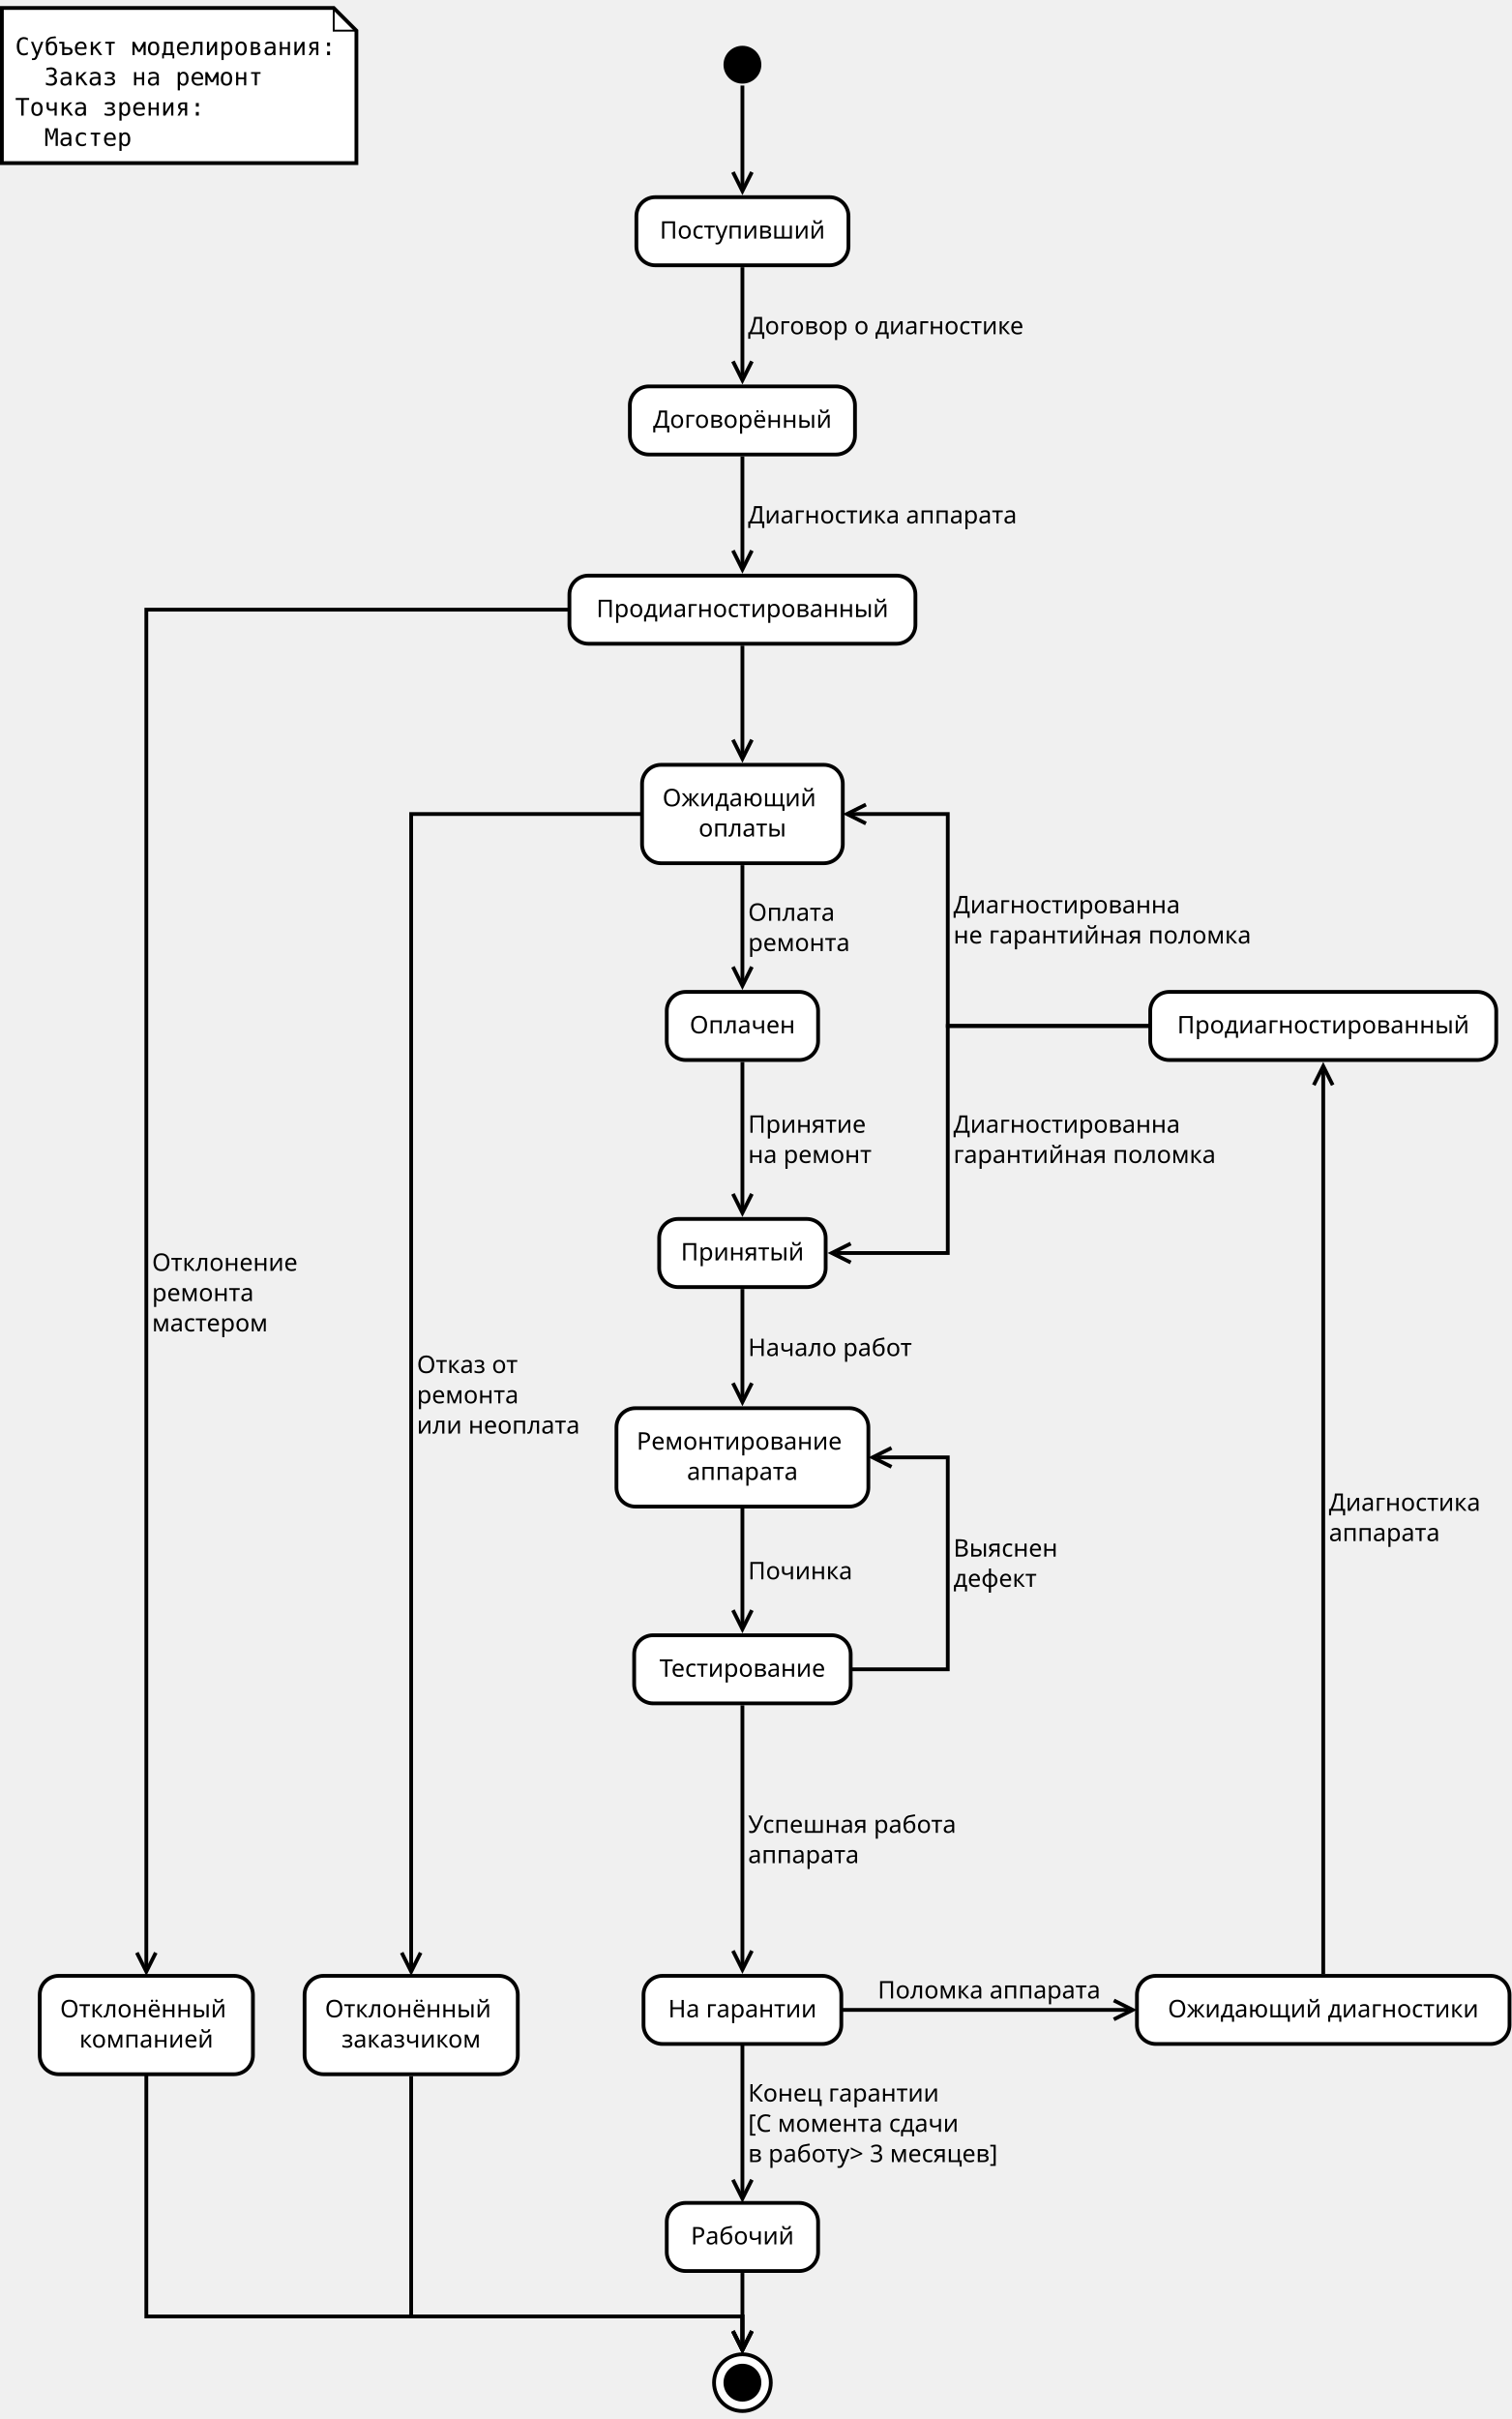
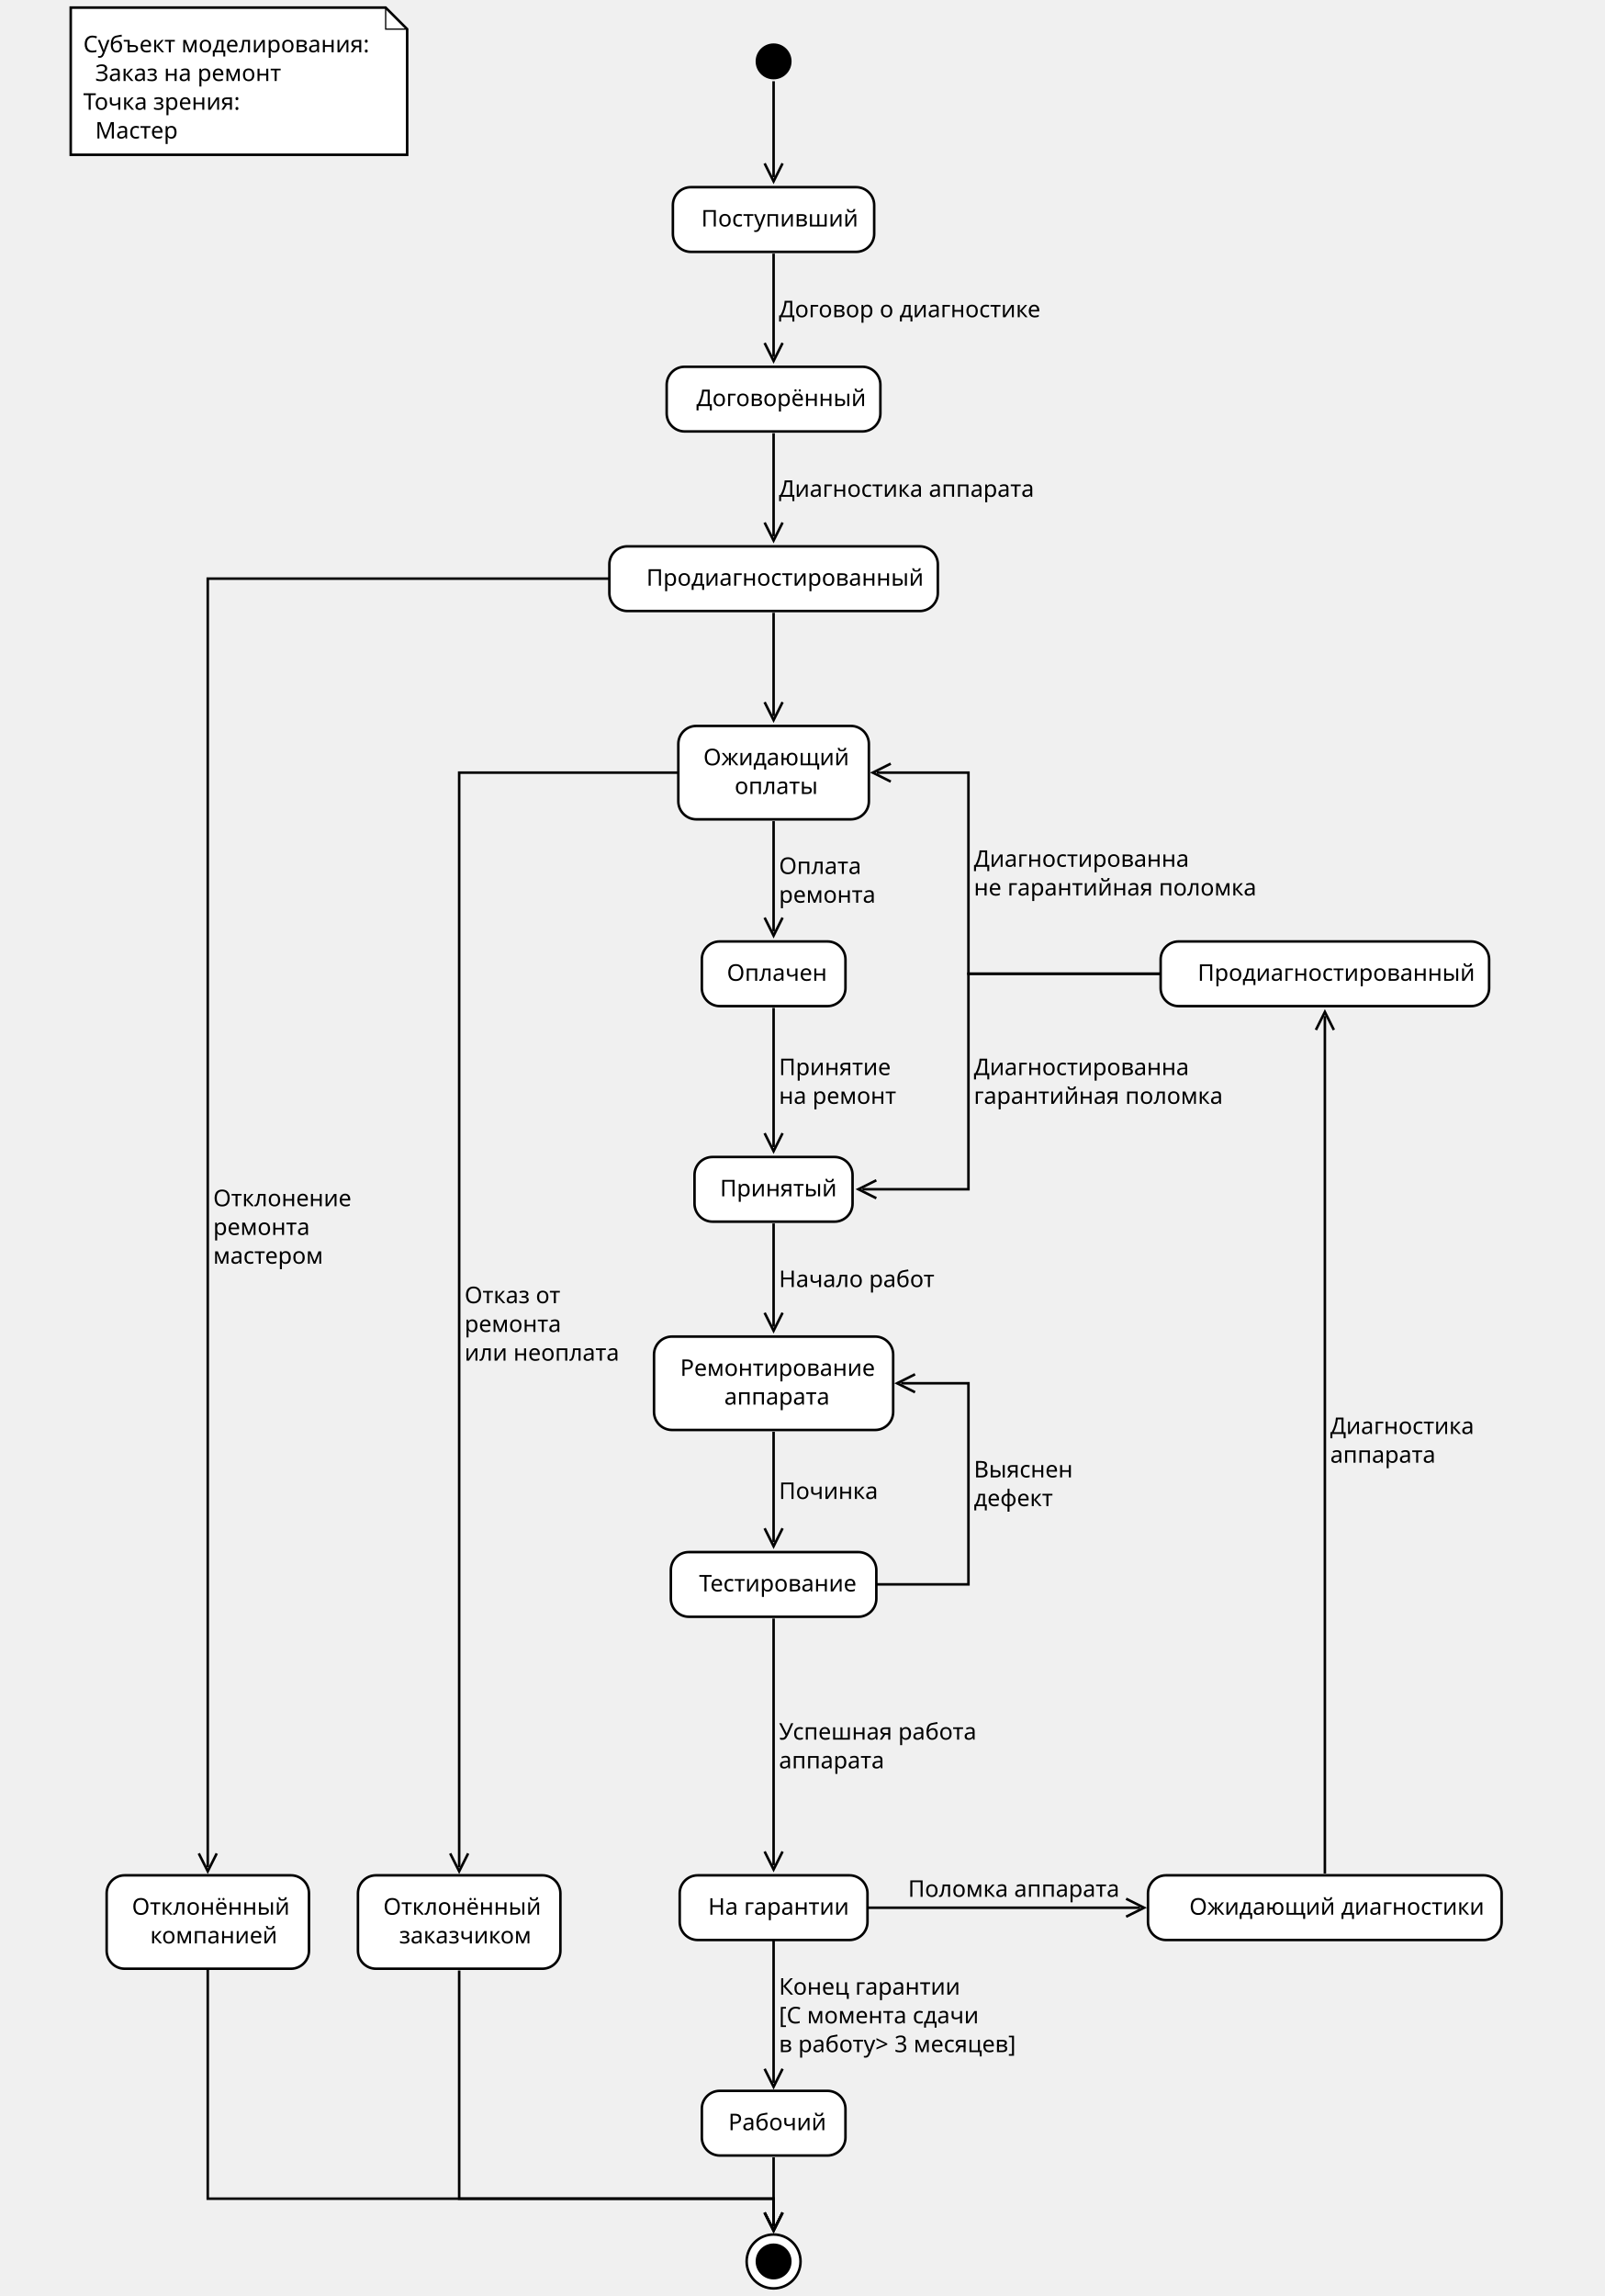
- <svg xmlns="http://www.w3.org/2000/svg" width="40cm" height="64cm" viewBox="-1 -201 799 1272">
+ <svg xmlns="http://www.w3.org/2000/svg" version="1.1" id="Слой_1" x="0px" y="0px" viewBox="0 0 1267.9 1814.2" style="enable-background:new 0 0 1267.9 1814.2;" xml:space="preserve">
+   <style type="text/css">
+ 	.st0{fill:#FFFFFF;stroke:#000000;stroke-width:2;}
+ 	.st1{font-family:'ArialMT';}
+ 	.st2{font-size:18.164px;}
+ 	.st3{fill-rule:evenodd;clip-rule:evenodd;fill:#FFFFFF;stroke:#000000;stroke-width:2;}
+ 	.st4{fill:none;stroke:#000000;}
+ 	.st5{font-family:'CourierNewPSMT';}
+ 	.st6{fill:none;stroke:#000000;stroke-width:2;}
+ 	.st7{font-size:18.164px;}
+ </style>
  <g id="Фон">
-     <ellipse style="fill: #000000; fill-opacity: 1; stroke: none" cx="391.45" cy="-170" rx="10" ry="10" />
-     <g>
-       <ellipse style="fill: #ffffff; fill-opacity: 1; stroke-opacity: 1; stroke-width: 2; stroke: #000000" cx="391.45" cy="1055" rx="15" ry="15" />
-       <ellipse style="fill: #000000; fill-opacity: 1; stroke: none" cx="391.45" cy="1055" rx="10" ry="10" />
-     </g>
-     <g>
-       <rect style="fill: #ffffff; fill-opacity: 1; stroke-opacity: 1; stroke-width: 2; stroke: #000000" x="335.4" y="-100" width="112.1" height="36" rx="10" ry="10" />
-       <text font-size="12.8" style="fill: #000000; fill-opacity: 1; stroke: none;text-anchor:middle;font-family:sans-serif;font-style:normal;font-weight:normal" x="391.45" y="-78.1">
-         <tspan x="391.45" y="-78.1">Поступивший</tspan>
-       </text>
-     </g>
-     <g>
-       <polygon style="fill: #ffffff; fill-opacity: 1; stroke-opacity: 1; stroke-width: 2; stroke: #000000" fill-rule="evenodd" points="0,-200 175.4,-200 187.4,-188 187.4,-118 0,-118 " />
-       <polyline style="fill: none; stroke-opacity: 1; stroke-width: 1; stroke: #000000" points="175.4,-200 175.4,-188 187.4,-188 " />
-       <text font-size="12.8" style="fill: #000000; fill-opacity: 1; stroke: none;text-anchor:start;font-family:monospace;font-style:normal;font-weight:normal" x="7" y="-175.1">
-         <tspan x="7" y="-175.1">Субъект моделирования:</tspan>
-         <tspan xml:space="preserve" x="7" y="-159.1">  Заказ на ремонт</tspan>
-         <tspan x="7" y="-143.1">Точка зрения:</tspan>
-         <tspan xml:space="preserve" x="7" y="-127.1">  Мастер</tspan>
-       </text>
-     </g>
-     <g>
-       <rect style="fill: #ffffff; fill-opacity: 1; stroke-opacity: 1; stroke-width: 2; stroke: #000000" x="300" y="100" width="182.9" height="36" rx="10" ry="10" />
-       <text font-size="12.8" style="fill: #000000; fill-opacity: 1; stroke: none;text-anchor:middle;font-family:sans-serif;font-style:normal;font-weight:normal" x="391.45" y="121.9">
-         <tspan x="391.45" y="121.9">Продиагностированный</tspan>
-       </text>
-     </g>
-     <text font-size="12.8" style="fill: #000000; fill-opacity: 1; stroke: none;text-anchor:start;font-family:sans-serif;font-style:normal;font-weight:normal" x="394.45" y="72.425">
-       <tspan x="394.45" y="72.425">Диагностика аппарата</tspan>
-     </text>
-     <g>
-       <rect style="fill: #ffffff; fill-opacity: 1; stroke-opacity: 1; stroke-width: 2; stroke: #000000" x="331.95" y="0" width="119" height="36" rx="10" ry="10" />
-       <text font-size="12.8" style="fill: #000000; fill-opacity: 1; stroke: none;text-anchor:middle;font-family:sans-serif;font-style:normal;font-weight:normal" x="391.45" y="21.9">
-         <tspan x="391.45" y="21.9">Договорённый</tspan>
-       </text>
-     </g>
-     <g>
-       <polyline style="fill: none; stroke-opacity: 1; stroke-width: 2; stroke: #000000" points="391.45,-158.995 391.45,-130.002 391.45,-130.002 391.45,-105.481 " />
-       <polyline style="fill: none; stroke-opacity: 1; stroke-width: 2; stroke: #000000" points="386.45,-113.245 391.45,-103.245 396.45,-113.245 " />
-     </g>
-     <g>
-       <polyline style="fill: none; stroke-opacity: 1; stroke-width: 2; stroke: #000000" points="391.45,-62.991 391.45,-32 391.45,-32 391.45,-5.481 " />
-       <polyline style="fill: none; stroke-opacity: 1; stroke-width: 2; stroke: #000000" points="386.45,-13.245 391.45,-3.245 396.45,-13.245 " />
-     </g>
-     <g>
-       <polyline style="fill: none; stroke-opacity: 1; stroke-width: 2; stroke: #000000" points="391.45,37.009 391.45,68 391.45,68 391.45,94.519 " />
-       <polyline style="fill: none; stroke-opacity: 1; stroke-width: 2; stroke: #000000" points="386.45,86.755 391.45,96.755 396.45,86.755 " />
-     </g>
-     <text font-size="12.8" style="fill: #000000; fill-opacity: 1; stroke: none;text-anchor:start;font-family:sans-serif;font-style:normal;font-weight:normal" x="394.45" y="-27.575">
-       <tspan x="394.45" y="-27.575">Договор о диагностике</tspan>
-     </text>
-     <g>
-       <rect style="fill: #ffffff; fill-opacity: 1; stroke-opacity: 1; stroke-width: 2; stroke: #000000" x="347.45" y="440" width="88" height="36" rx="10" ry="10" />
-       <text font-size="12.8" style="fill: #000000; fill-opacity: 1; stroke: none;text-anchor:middle;font-family:sans-serif;font-style:normal;font-weight:normal" x="391.45" y="461.9">
-         <tspan x="391.45" y="461.9">Принятый</tspan>
-       </text>
-     </g>
-     <g>
-       <rect style="fill: #ffffff; fill-opacity: 1; stroke-opacity: 1; stroke-width: 2; stroke: #000000" x="160" y="840" width="112.7" height="52" rx="10" ry="10" />
-       <text font-size="12.8" style="fill: #000000; fill-opacity: 1; stroke: none;text-anchor:middle;font-family:sans-serif;font-style:normal;font-weight:normal" x="216.35" y="861.9">
-         <tspan x="216.35" y="861.9">Отклонённый</tspan>
-         <tspan x="216.35" y="877.9">заказчиком</tspan>
-       </text>
-     </g>
-     <g>
-       <polyline style="fill: none; stroke-opacity: 1; stroke-width: 2; stroke: #000000" points="391.45,357.009 391.45,398 391.45,398 391.45,434.519 " />
-       <polyline style="fill: none; stroke-opacity: 1; stroke-width: 2; stroke: #000000" points="386.45,426.755 391.45,436.755 396.45,426.755 " />
-     </g>
-     <g>
-       <polyline style="fill: none; stroke-opacity: 1; stroke-width: 2; stroke: #000000" points="338.4,226 216.35,226 216.35,835.528 " />
-       <polyline style="fill: none; stroke-opacity: 1; stroke-width: 2; stroke: #000000" points="211.35,827.764 216.35,837.764 221.35,827.764 " />
-     </g>
-     <text font-size="12.8" style="fill: #000000; fill-opacity: 1; stroke: none;text-anchor:start;font-family:sans-serif;font-style:normal;font-weight:normal" x="394.45" y="394.425">
-       <tspan x="394.45" y="394.425">Принятие</tspan>
-       <tspan x="394.45" y="410.425">на ремонт</tspan>
-     </text>
-     <text font-size="12.8" style="fill: #000000; fill-opacity: 1; stroke: none;text-anchor:start;font-family:sans-serif;font-style:normal;font-weight:normal" x="219.35" y="521.425">
-       <tspan x="219.35" y="521.425">Отказ от</tspan>
-       <tspan x="219.35" y="537.425">ремонта</tspan>
-       <tspan x="219.35" y="553.425">или неоплата</tspan>
-     </text>
-     <g>
-       <rect style="fill: #ffffff; fill-opacity: 1; stroke-opacity: 1; stroke-width: 2; stroke: #000000" x="324.875" y="540" width="133.15" height="52" rx="10" ry="10" />
-       <text font-size="12.8" style="fill: #000000; fill-opacity: 1; stroke: none;text-anchor:middle;font-family:sans-serif;font-style:normal;font-weight:normal" x="391.45" y="561.9">
-         <tspan x="391.45" y="561.9">Ремонтирование</tspan>
-         <tspan x="391.45" y="577.9">аппарата</tspan>
-       </text>
-     </g>
-     <g>
-       <rect style="fill: #ffffff; fill-opacity: 1; stroke-opacity: 1; stroke-width: 2; stroke: #000000" x="334.225" y="660" width="114.45" height="36" rx="10" ry="10" />
-       <text font-size="12.8" style="fill: #000000; fill-opacity: 1; stroke: none;text-anchor:middle;font-family:sans-serif;font-style:normal;font-weight:normal" x="391.45" y="681.9">
-         <tspan x="391.45" y="681.9">Тестирование</tspan>
-       </text>
-     </g>
-     <g>
-       <polyline style="fill: none; stroke-opacity: 1; stroke-width: 2; stroke: #000000" points="391.45,592.982 391.45,625.998 391.45,625.998 391.45,654.522 " />
-       <polyline style="fill: none; stroke-opacity: 1; stroke-width: 2; stroke: #000000" points="386.45,646.758 391.45,656.758 396.45,646.758 " />
-     </g>
-     <g>
-       <rect style="fill: #ffffff; fill-opacity: 1; stroke-opacity: 1; stroke-width: 2; stroke: #000000" x="339.175" y="840" width="104.55" height="36" rx="10" ry="10" />
-       <text font-size="12.8" style="fill: #000000; fill-opacity: 1; stroke: none;text-anchor:middle;font-family:sans-serif;font-style:normal;font-weight:normal" x="391.45" y="861.9">
-         <tspan x="391.45" y="861.9">На гарантии</tspan>
-       </text>
-     </g>
-     <g>
-       <rect style="fill: #ffffff; fill-opacity: 1; stroke-opacity: 1; stroke-width: 2; stroke: #000000" x="351.45" y="960" width="80" height="36" rx="10" ry="10" />
-       <text font-size="12.8" style="fill: #000000; fill-opacity: 1; stroke: none;text-anchor:middle;font-family:sans-serif;font-style:normal;font-weight:normal" x="391.45" y="981.9">
-         <tspan x="391.45" y="981.9">Рабочий</tspan>
-       </text>
-     </g>
-     <g>
-       <polyline style="fill: none; stroke-opacity: 1; stroke-width: 2; stroke: #000000" points="391.45,876 391.45,918 391.45,918 391.45,955.528 " />
-       <polyline style="fill: none; stroke-opacity: 1; stroke-width: 2; stroke: #000000" points="386.45,947.764 391.45,957.764 396.45,947.764 " />
-     </g>
-     <text font-size="12.8" style="fill: #000000; fill-opacity: 1; stroke: none;text-anchor:start;font-family:sans-serif;font-style:normal;font-weight:normal" x="394.45" y="906.425">
-       <tspan x="394.45" y="906.425">Конец гарантии</tspan>
-       <tspan x="394.45" y="922.425">[С момента сдачи</tspan>
-       <tspan x="394.45" y="938.425">в работу&gt; 3 месяцев]</tspan>
-     </text>
-     <g>
-       <polyline style="fill: none; stroke-opacity: 1; stroke-width: 2; stroke: #000000" points="443.725,858 521.862,858 521.862,858 595.528,858 " />
-       <polyline style="fill: none; stroke-opacity: 1; stroke-width: 2; stroke: #000000" points="587.764,863 597.764,858 587.764,853 " />
-     </g>
-     <text font-size="12.8" style="fill: #000000; fill-opacity: 1; stroke: none;text-anchor:middle;font-family:sans-serif;font-style:normal;font-weight:normal" x="521.862" y="851.95">
-       <tspan x="521.862" y="851.95">Поломка аппарата</tspan>
-     </text>
-     <text font-size="12.8" style="fill: #000000; fill-opacity: 1; stroke: none;text-anchor:start;font-family:sans-serif;font-style:normal;font-weight:normal" x="394.45" y="512.426">
-       <tspan x="394.45" y="512.426">Начало работ</tspan>
-     </text>
-     <text font-size="12.8" style="fill: #000000; fill-opacity: 1; stroke: none;text-anchor:start;font-family:sans-serif;font-style:normal;font-weight:normal" x="394.45" y="630.423">
-       <tspan x="394.45" y="630.423">Починка</tspan>
-     </text>
-     <text font-size="12.8" style="fill: #000000; fill-opacity: 1; stroke: none;text-anchor:start;font-family:sans-serif;font-style:normal;font-weight:normal" x="394.45" y="764.425">
-       <tspan x="394.45" y="764.425">Успешная работа</tspan>
-       <tspan x="394.45" y="780.425">аппарата</tspan>
-     </text>
-     <g>
-       <polyline style="fill: none; stroke-opacity: 1; stroke-width: 2; stroke: #000000" points="448.675,678 500,678 500,566 462.497,566 " />
-       <polyline style="fill: none; stroke-opacity: 1; stroke-width: 2; stroke: #000000" points="470.261,561 460.261,566 470.261,571 " />
-     </g>
-     <text font-size="12.8" style="fill: #000000; fill-opacity: 1; stroke: none;text-anchor:start;font-family:sans-serif;font-style:normal;font-weight:normal" x="503" y="618.425">
-       <tspan x="503" y="618.425">Выяснен</tspan>
-       <tspan x="503" y="634.425">дефект</tspan>
-     </text>
-     <g>
-       <polyline style="fill: none; stroke-opacity: 1; stroke-width: 2; stroke: #000000" points="391.45,997 391.45,1020 391.45,1020 391.45,1035.53 " />
-       <polyline style="fill: none; stroke-opacity: 1; stroke-width: 2; stroke: #000000" points="386.45,1027.76 391.45,1037.76 396.45,1027.76 " />
-     </g>
-     <g>
-       <polyline style="fill: none; stroke-opacity: 1; stroke-width: 2; stroke: #000000" points="216.35,893.005 216.35,1020 391.45,1020 391.45,1035.53 " />
-       <polyline style="fill: none; stroke-opacity: 1; stroke-width: 2; stroke: #000000" points="386.45,1027.76 391.45,1037.76 396.45,1027.76 " />
-     </g>
-     <g>
-       <polyline style="fill: none; stroke-opacity: 1; stroke-width: 2; stroke: #000000" points="391.45,477.009 391.45,508.001 391.45,508.001 391.45,534.521 " />
-       <polyline style="fill: none; stroke-opacity: 1; stroke-width: 2; stroke: #000000" points="386.45,526.757 391.45,536.757 396.45,526.757 " />
-     </g>
-     <g>
-       <rect style="fill: #ffffff; fill-opacity: 1; stroke-opacity: 1; stroke-width: 2; stroke: #000000" x="338.4" y="200" width="106.1" height="52" rx="10" ry="10" />
-       <text font-size="12.8" style="fill: #000000; fill-opacity: 1; stroke: none;text-anchor:middle;font-family:sans-serif;font-style:normal;font-weight:normal" x="391.45" y="221.9">
-         <tspan x="391.45" y="221.9">Ожидающий</tspan>
-         <tspan x="391.45" y="237.9">оплаты</tspan>
-       </text>
-     </g>
-     <g>
-       <polyline style="fill: none; stroke-opacity: 1; stroke-width: 2; stroke: #000000" points="391.45,253.007 391.45,285.999 391.45,285.999 391.45,314.519 " />
-       <polyline style="fill: none; stroke-opacity: 1; stroke-width: 2; stroke: #000000" points="386.45,306.755 391.45,316.755 396.45,306.755 " />
-     </g>
-     <g>
-       <rect style="fill: #ffffff; fill-opacity: 1; stroke-opacity: 1; stroke-width: 2; stroke: #000000" x="351.45" y="320" width="80" height="36" rx="10" ry="10" />
-       <text font-size="12.8" style="fill: #000000; fill-opacity: 1; stroke: none;text-anchor:middle;font-family:sans-serif;font-style:normal;font-weight:normal" x="391.45" y="341.9">
-         <tspan x="391.45" y="341.9">Оплачен</tspan>
-       </text>
-     </g>
-     <text font-size="12.8" style="fill: #000000; fill-opacity: 1; stroke: none;text-anchor:start;font-family:sans-serif;font-style:normal;font-weight:normal" x="394.45" y="282.424">
-       <tspan x="394.45" y="282.424">Оплата</tspan>
-       <tspan x="394.45" y="298.424">ремонта</tspan>
-     </text>
-     <g>
-       <polyline style="fill: none; stroke-opacity: 1; stroke-width: 2; stroke: #000000" points="391.45,697.009 391.45,768 391.45,768 391.45,834.519 " />
-       <polyline style="fill: none; stroke-opacity: 1; stroke-width: 2; stroke: #000000" points="386.45,826.755 391.45,836.755 396.45,826.755 " />
-     </g>
-     <g>
-       <polyline style="fill: none; stroke-opacity: 1; stroke-width: 2; stroke: #000000" points="391.45,137.009 391.45,168.001 391.45,168.001 391.45,194.521 " />
-       <polyline style="fill: none; stroke-opacity: 1; stroke-width: 2; stroke: #000000" points="386.45,186.757 391.45,196.757 396.45,186.757 " />
-     </g>
-     <g>
-       <rect style="fill: #ffffff; fill-opacity: 1; stroke-opacity: 1; stroke-width: 2; stroke: #000000" x="607.025" y="320" width="182.9" height="36" rx="10" ry="10" />
-       <text font-size="12.8" style="fill: #000000; fill-opacity: 1; stroke: none;text-anchor:middle;font-family:sans-serif;font-style:normal;font-weight:normal" x="698.475" y="341.9">
-         <tspan x="698.475" y="341.9">Продиагностированный</tspan>
-       </text>
-     </g>
-     <g>
-       <polyline style="fill: none; stroke-opacity: 1; stroke-width: 2; stroke: #000000" points="607.025,338 500,338 500,458 440.928,458 " />
-       <polyline style="fill: none; stroke-opacity: 1; stroke-width: 2; stroke: #000000" points="448.692,453 438.692,458 448.692,463 " />
-     </g>
-     <g>
-       <polyline style="fill: none; stroke-opacity: 1; stroke-width: 2; stroke: #000000" points="607.025,338 500,338 500,226 448.972,226 " />
-       <polyline style="fill: none; stroke-opacity: 1; stroke-width: 2; stroke: #000000" points="456.736,221 446.736,226 456.736,231 " />
-     </g>
-     <g>
-       <rect style="fill: #ffffff; fill-opacity: 1; stroke-opacity: 1; stroke-width: 2; stroke: #000000" x="20" y="840" width="112.7" height="52" rx="10" ry="10" />
-       <text font-size="12.8" style="fill: #000000; fill-opacity: 1; stroke: none;text-anchor:middle;font-family:sans-serif;font-style:normal;font-weight:normal" x="76.35" y="861.9">
-         <tspan x="76.35" y="861.9">Отклонённый</tspan>
-         <tspan x="76.35" y="877.9">компанией</tspan>
-       </text>
-     </g>
-     <g>
-       <polyline style="fill: none; stroke-opacity: 1; stroke-width: 2; stroke: #000000" points="76.35,892 76.35,1020 391.45,1020 391.45,1035.53 " />
-       <polyline style="fill: none; stroke-opacity: 1; stroke-width: 2; stroke: #000000" points="386.45,1027.76 391.45,1037.76 396.45,1027.76 " />
-     </g>
-     <g>
-       <polyline style="fill: none; stroke-opacity: 1; stroke-width: 2; stroke: #000000" points="300,118 76.35,118 76.35,835.528 " />
-       <polyline style="fill: none; stroke-opacity: 1; stroke-width: 2; stroke: #000000" points="71.35,827.764 76.35,837.764 81.35,827.764 " />
-     </g>
-     <text font-size="12.8" style="fill: #000000; fill-opacity: 1; stroke: none;text-anchor:start;font-family:sans-serif;font-style:normal;font-weight:normal" x="79.35" y="467.425">
-       <tspan x="79.35" y="467.425">Отклонение</tspan>
-       <tspan x="79.35" y="483.425">ремонта</tspan>
-       <tspan x="79.35" y="499.425">мастером</tspan>
-     </text>
-     <text font-size="12.8" style="fill: #000000; fill-opacity: 1; stroke: none;text-anchor:start;font-family:sans-serif;font-style:normal;font-weight:normal" x="503" y="394.425">
-       <tspan x="503" y="394.425">Диагностированна</tspan>
-       <tspan x="503" y="410.425">гарантийная поломка</tspan>
-     </text>
-     <text font-size="12.8" style="fill: #000000; fill-opacity: 1; stroke: none;text-anchor:start;font-family:sans-serif;font-style:normal;font-weight:normal" x="503" y="278.425">
-       <tspan x="503" y="278.425">Диагностированна</tspan>
-       <tspan x="503" y="294.425">не гарантийная поломка</tspan>
-     </text>
-     <g>
-       <rect style="fill: #ffffff; fill-opacity: 1; stroke-opacity: 1; stroke-width: 2; stroke: #000000" x="600" y="840" width="196.95" height="36" rx="10" ry="10" />
-       <text font-size="12.8" style="fill: #000000; fill-opacity: 1; stroke: none;text-anchor:middle;font-family:sans-serif;font-style:normal;font-weight:normal" x="698.475" y="861.9">
-         <tspan x="698.475" y="861.9">Ожидающий диагностики</tspan>
-       </text>
-     </g>
-     <g>
-       <polyline style="fill: none; stroke-opacity: 1; stroke-width: 2; stroke: #000000" points="698.475,838.991 698.475,598 698.475,598 698.475,361.481 " />
-       <polyline style="fill: none; stroke-opacity: 1; stroke-width: 2; stroke: #000000" points="703.475,369.245 698.475,359.245 693.475,369.245 " />
-     </g>
-     <text font-size="12.8" style="fill: #000000; fill-opacity: 1; stroke: none;text-anchor:start;font-family:sans-serif;font-style:normal;font-weight:normal" x="701.475" y="594.238">
-       <tspan x="701.475" y="594.238">Диагностика</tspan>
-       <tspan x="701.475" y="610.238">аппарата</tspan>
-     </text>
+     <ellipse cx="611.4" cy="48.5" rx="14.2" ry="14.2" />
+     <g>
+       <ellipse class="st0" cx="611.4" cy="1786.9" rx="21.3" ry="21.3" />
+       <ellipse cx="611.4" cy="1786.9" rx="14.2" ry="14.2" />
+     </g>
+     <g>
+       <path class="st0" d="M546,147.9h130.7c7.8,0,14.2,6.4,14.2,14.2v22.7c0,7.8-6.4,14.2-14.2,14.2H546c-7.8,0-14.2-6.4-14.2-14.2    v-22.7C531.8,154.2,538.2,147.9,546,147.9z" />
+       <text transform="matrix(1 0 0 1 554.2164 178.9478)" class="st1 st2">Поступивший</text>
+     </g>
+     <g>
+       <polygon class="st3" points="55.9,6 304.8,6 321.8,23 321.8,122.3 55.9,122.3   " />
+       <polyline class="st4" points="304.8,6 304.8,23 321.8,23   " />
+       <text transform="matrix(1 0 0 1 65.8169 41.2954)" class="st5 st2">Субъект моделирования:</text>
+       <text transform="matrix(1 0 0 1 305.6265 41.2954)" class="st5 st2"> </text>
+       <text transform="matrix(1 0 0 1 65.8169 64.001)" class="st5 st2">  Заказ на ремонт</text>
+       <text transform="matrix(1 0 0 1 251.1241 64.001)" class="st5 st2"> </text>
+       <text transform="matrix(1 0 0 1 65.8169 86.7065)" class="st5 st2">Точка зрения:</text>
+       <text transform="matrix(1 0 0 1 207.522 86.7065)" class="st5 st2"> </text>
+       <text transform="matrix(1 0 0 1 65.8169 109.4121)" class="st5 st2">  Мастер</text>
+     </g>
+     <g>
+       <path class="st0" d="M495.8,431.7H727c7.8,0,14.2,6.4,14.2,14.2v22.7c0,7.8-6.4,14.2-14.2,14.2H495.8c-7.8,0-14.2-6.4-14.2-14.2    v-22.7C481.6,438,488,431.7,495.8,431.7z" />
+       <text transform="matrix(1 0 0 1 510.8716 462.7671)" class="st1 st2">Продиагностированный</text>
+     </g>
+     <text transform="matrix(1 0 0 1 615.6451 392.5571)" class="st1 st2">Диагностика аппарата</text>
+     <g>
+       <path class="st0" d="M541.1,289.8h140.5c7.8,0,14.2,6.4,14.2,14.2v22.7c0,7.8-6.4,14.2-14.2,14.2H541.1c-7.8,0-14.2-6.4-14.2-14.2    V304C527,296.1,533.3,289.8,541.1,289.8z" />
+       <text transform="matrix(1 0 0 1 550.4117 320.8574)" class="st1 st2">Договорённый</text>
+     </g>
+     <g>
+       <polyline class="st6" points="611.4,64.2 611.4,105.3 611.4,105.3 611.4,140.1   " />
+       <polyline class="st6" points="604.3,129.1 611.4,143.3 618.5,129.1   " />
+     </g>
+     <g>
+       <polyline class="st6" points="611.4,200.4 611.4,244.4 611.4,244.4 611.4,282   " />
+       <polyline class="st6" points="604.3,271 611.4,285.2 618.5,271   " />
+     </g>
+     <g>
+       <polyline class="st6" points="611.4,342.3 611.4,386.3 611.4,386.3 611.4,423.9   " />
+       <polyline class="st6" points="604.3,412.9 611.4,427.1 618.5,412.9   " />
+     </g>
+     <text transform="matrix(1 0 0 1 615.6451 250.6475)" class="st1 st2">Договор о диагностике</text>
+     <g>
+       <path class="st0" d="M563.1,914.2h96.5c7.8,0,14.2,6.4,14.2,14.2v22.7c0,7.8-6.4,14.2-14.2,14.2h-96.5c-7.8,0-14.2-6.4-14.2-14.2    v-22.7C548.9,920.5,555.3,914.2,563.1,914.2z" />
+       <text transform="matrix(1 0 0 1 569.0416 945.2598)" class="st1 st2">Принятый</text>
+     </g>
+     <g>
+       <path class="st0" d="M297.1,1481.8h131.6c7.8,0,14.2,6.4,14.2,14.2v45.4c0,7.8-6.4,14.2-14.2,14.2H297.1    c-7.8,0-14.2-6.4-14.2-14.2V1496C282.9,1488.2,289.3,1481.8,297.1,1481.8z" />
+       <text transform="matrix(1 0 0 1 302.9302 1512.898)" class="st1 st2">Отклонённый</text>
+       <text transform="matrix(1 0 0 1 417.8326 1512.898)" class="st1 st2"> </text>
+       <text transform="matrix(1 0 0 1 315.5288 1535.604)" class="st1 st2">заказчиком</text>
+     </g>
+     <g>
+       <polyline class="st6" points="611.4,796.4 611.4,854.6 611.4,854.6 611.4,906.4   " />
+       <polyline class="st6" points="604.3,895.4 611.4,909.6 618.5,895.4   " />
+     </g>
+     <g>
+       <polyline class="st6" points="536.1,610.5 362.9,610.5 362.9,1475.5   " />
+       <polyline class="st6" points="355.8,1464.5 362.9,1478.6 370,1464.5   " />
+     </g>
+     <text transform="matrix(1 0 0 1 615.6451 849.5059)" class="st1 st2">Принятие</text>
+     <text transform="matrix(1 0 0 1 697.3853 849.5059)" class="st1 st2"> </text>
+     <text transform="matrix(1 0 0 1 615.6451 872.2119)" class="st1 st2">на ремонт</text>
+     <text transform="matrix(1 0 0 1 367.1617 1029.731)" class="st1 st2">Отказ от</text>
+     <text transform="matrix(1 0 0 1 439.2525 1029.731)" class="st1 st2"> </text>
+     <text transform="matrix(1 0 0 1 367.1617 1052.438)" class="st1 st2">ремонта</text>
+     <text transform="matrix(1 0 0 1 438.2056 1052.438)" class="st1 st2"> </text>
+     <text transform="matrix(1 0 0 1 367.1617 1075.143)" class="st1 st2">или неоплата</text>
+     <g>
+       <path class="st0" d="M531.1,1056.1h160.6c7.8,0,14.2,6.4,14.2,14.2v45.4c0,7.8-6.4,14.2-14.2,14.2H531.1    c-7.8,0-14.2-6.4-14.2-14.2v-45.4C516.9,1062.4,523.3,1056.1,531.1,1056.1z" />
+       <text transform="matrix(1 0 0 1 537.5953 1087.17)" class="st1 st2">Ремонтирование</text>
+       <text transform="matrix(1 0 0 1 680.1353 1087.17)" class="st1 st2"> </text>
+       <text transform="matrix(1 0 0 1 572.438 1109.875)" class="st1 st2">аппарата</text>
+     </g>
+     <g>
+       <path class="st0" d="M544.4,1226.4h134c7.8,0,14.2,6.4,14.2,14.2v22.7c0,7.8-6.4,14.2-14.2,14.2h-134c-7.8,0-14.2-6.4-14.2-14.2    v-22.7C530.2,1232.7,536.5,1226.4,544.4,1226.4z" />
+       <text transform="matrix(1 0 0 1 552.5093 1257.461)" class="st1 st2">Тестирование</text>
+     </g>
+     <g>
+       <polyline class="st6" points="611.4,1131.3 611.4,1178.1 611.4,1178.1 611.4,1218.6   " />
+       <polyline class="st6" points="604.3,1207.6 611.4,1221.8 618.5,1207.6   " />
+     </g>
+     <g>
+       <path class="st0" d="M551.4,1481.8h120c7.8,0,14.2,6.4,14.2,14.2v22.7c0,7.8-6.4,14.2-14.2,14.2h-120c-7.8,0-14.2-6.4-14.2-14.2    V1496C537.2,1488.2,543.6,1481.8,551.4,1481.8z" />
+       <text transform="matrix(1 0 0 1 559.6666 1512.898)" class="st1 st2">На гарантии</text>
+     </g>
+     <g>
+       <path class="st0" d="M568.8,1652.1H654c7.8,0,14.2,6.4,14.2,14.2v22.7c0,7.8-6.4,14.2-14.2,14.2h-85.1c-7.8,0-14.2-6.4-14.2-14.2    v-22.7C554.6,1658.5,561,1652.1,568.8,1652.1z" />
+       <text transform="matrix(1 0 0 1 575.649 1683.19)" class="st1 st2">Рабочий</text>
+     </g>
+     <g>
+       <polyline class="st6" points="611.4,1532.9 611.4,1592.5 611.4,1592.5 611.4,1645.8   " />
+       <polyline class="st6" points="604.3,1634.7 611.4,1648.9 618.5,1634.7   " />
+     </g>
+     <text transform="matrix(1 0 0 1 615.6451 1576.084)" class="st1 st2">Конец гарантии</text>
+     <text transform="matrix(1 0 0 1 747.0894 1576.084)" class="st1 st2"> </text>
+     <text transform="matrix(1 0 0 1 615.6451 1598.789)" class="st1 st2">[С момента сдачи</text>
+     <text transform="matrix(1 0 0 1 766.3267 1598.789)" class="st1 st2"> </text>
+     <text transform="matrix(1 0 0 1 615.6451 1621.495)" class="st1 st2">в работу&gt; 3 месяцев]</text>
+     <g>
+       <polyline class="st6" points="685.6,1507.4 796.5,1507.4 796.5,1507.4 901,1507.4   " />
+       <polyline class="st6" points="890,1514.5 904.2,1507.4 890,1500.3   " />
+     </g>
+     <text transform="matrix(1 0 0 1 717.6822 1498.778)" class="st1 st2">Поломка аппарата</text>
+     <text transform="matrix(1 0 0 1 615.6451 1016.961)" class="st1 st2">Начало работ</text>
+     <text transform="matrix(1 0 0 1 615.6451 1184.41)" class="st1 st2">Починка</text>
+     <text transform="matrix(1 0 0 1 615.6451 1374.572)" class="st1 st2">Успешная работа</text>
+     <text transform="matrix(1 0 0 1 763.108 1374.572)" class="st1 st2"> </text>
+     <text transform="matrix(1 0 0 1 615.6451 1397.277)" class="st1 st2">аппарата</text>
+     <g>
+       <polyline class="st6" points="692.6,1251.9 765.4,1251.9 765.4,1093 712.2,1093   " />
+       <polyline class="st6" points="723.2,1085.9 709,1093 723.2,1100.1   " />
+     </g>
+     <text transform="matrix(1 0 0 1 769.688 1167.384)" class="st1 st2">Выяснен</text>
+     <text transform="matrix(1 0 0 1 843.9429 1167.384)" class="st1 st2"> </text>
+     <text transform="matrix(1 0 0 1 769.688 1190.09)" class="st1 st2">дефект</text>
+     <g>
+       <polyline class="st6" points="611.4,1704.6 611.4,1737.3 611.4,1737.3 611.4,1759.3   " />
+       <polyline class="st6" points="604.3,1748.3 611.4,1762.5 618.5,1748.3   " />
+     </g>
+     <g>
+       <polyline class="st6" points="362.9,1557 362.9,1737.3 611.4,1737.3 611.4,1759.3   " />
+       <polyline class="st6" points="604.3,1748.3 611.4,1762.5 618.5,1748.3   " />
+     </g>
+     <g>
+       <polyline class="st6" points="611.4,966.7 611.4,1010.7 611.4,1010.7 611.4,1048.3   " />
+       <polyline class="st6" points="604.3,1037.3 611.4,1051.5 618.5,1037.3   " />
+     </g>
+     <g>
+       <path class="st0" d="M550.3,573.6h122.2c7.8,0,14.2,6.4,14.2,14.2v45.4c0,7.8-6.4,14.2-14.2,14.2H550.3c-7.8,0-14.2-6.4-14.2-14.2    v-45.4C536.1,580,542.5,573.6,550.3,573.6z" />
+       <text transform="matrix(1 0 0 1 555.8716 604.6768)" class="st1 st7">Ожидающий</text>
+       <text transform="matrix(1 0 0 1 661.8589 604.6768)" class="st1 st7"> </text>
+       <text transform="matrix(1 0 0 1 580.5806 627.3828)" class="st1 st7">оплаты</text>
+     </g>
+     <g>
+       <polyline class="st6" points="611.4,648.8 611.4,695.6 611.4,695.6 611.4,736.1   " />
+       <polyline class="st6" points="604.3,725.1 611.4,739.3 618.5,725.1   " />
+     </g>
+     <g>
+       <path class="st0" d="M568.8,743.9H654c7.8,0,14.2,6.4,14.2,14.2v22.7c0,7.8-6.4,14.2-14.2,14.2h-85.1c-7.8,0-14.2-6.4-14.2-14.2    v-22.7C554.6,750.2,561,743.9,568.8,743.9z" />
+       <text transform="matrix(1 0 0 1 574.4566 774.9688)" class="st1 st7">Оплачен</text>
+     </g>
+     <text transform="matrix(1 0 0 1 615.6451 690.5664)" class="st1 st2">Оплата</text>
+     <text transform="matrix(1 0 0 1 678.1304 690.5664)" class="st1 st2"> </text>
+     <text transform="matrix(1 0 0 1 615.6451 713.2715)" class="st1 st2">ремонта</text>
+     <g>
+       <polyline class="st6" points="611.4,1278.9 611.4,1379.6 611.4,1379.6 611.4,1474   " />
+       <polyline class="st6" points="604.3,1463 611.4,1477.2 618.5,1463   " />
+     </g>
+     <g>
+       <polyline class="st6" points="611.4,484.2 611.4,528.2 611.4,528.2 611.4,565.8   " />
+       <polyline class="st6" points="604.3,554.8 611.4,569 618.5,554.8   " />
+     </g>
+     <g>
+       <path class="st0" d="M931.5,743.9h231.2c7.8,0,14.2,6.4,14.2,14.2v22.7c0,7.8-6.4,14.2-14.2,14.2H931.5c-7.8,0-14.2-6.4-14.2-14.2    v-22.7C917.3,750.2,923.7,743.9,931.5,743.9z" />
+       <text transform="matrix(1 0 0 1 946.5718 774.9688)" class="st1 st7">Продиагностированный</text>
+     </g>
+     <g>
+       <polyline class="st6" points="917.3,769.4 765.4,769.4 765.4,939.7 681.6,939.7   " />
+       <polyline class="st6" points="692.6,932.6 678.4,939.7 692.6,946.8   " />
+     </g>
+     <g>
+       <polyline class="st6" points="917.3,769.4 765.4,769.4 765.4,610.5 693,610.5   " />
+       <polyline class="st6" points="704,603.4 689.8,610.5 704,617.6   " />
+     </g>
+     <g>
+       <path class="st0" d="M98.5,1481.8H230c7.8,0,14.2,6.4,14.2,14.2v45.4c0,7.8-6.4,14.2-14.2,14.2H98.5c-7.8,0-14.2-6.4-14.2-14.2    V1496C84.3,1488.2,90.6,1481.8,98.5,1481.8z" />
+       <text transform="matrix(1 0 0 1 104.2564 1512.898)" class="st1 st2">Отклонённый</text>
+       <text transform="matrix(1 0 0 1 219.1587 1512.898)" class="st1 st2"> </text>
+       <text transform="matrix(1 0 0 1 118.6783 1535.604)" class="st1 st2">компанией</text>
+     </g>
+     <g>
+       <polyline class="st6" points="164.2,1555.6 164.2,1737.3 611.4,1737.3 611.4,1759.3   " />
+       <polyline class="st6" points="604.3,1748.3 611.4,1762.5 618.5,1748.3   " />
+     </g>
+     <g>
+       <polyline class="st6" points="481.6,457.2 164.2,457.2 164.2,1475.5   " />
+       <polyline class="st6" points="157.1,1464.5 164.2,1478.6 171.3,1464.5   " />
+     </g>
+     <text transform="matrix(1 0 0 1 168.4883 953.1006)" class="st1 st2">Отклонение</text>
+     <text transform="matrix(1 0 0 1 270.4058 953.1006)" class="st1 st2"> </text>
+     <text transform="matrix(1 0 0 1 168.4883 975.8057)" class="st1 st2">ремонта</text>
+     <text transform="matrix(1 0 0 1 239.5318 975.8057)" class="st1 st2"> </text>
+     <text transform="matrix(1 0 0 1 168.4883 998.5117)" class="st1 st2">мастером</text>
+     <text transform="matrix(1 0 0 1 769.688 849.5059)" class="st1 st2">Диагностированна</text>
+     <text transform="matrix(1 0 0 1 926.4634 849.5059)" class="st1 st2"> </text>
+     <text transform="matrix(1 0 0 1 769.688 872.2119)" class="st1 st2">гарантийная поломка</text>
+     <text transform="matrix(1 0 0 1 769.688 684.8906)" class="st1 st2">Диагностированна</text>
+     <text transform="matrix(1 0 0 1 926.4634 684.8906)" class="st1 st2"> </text>
+     <text transform="matrix(1 0 0 1 769.688 707.5967)" class="st1 st2">не гарантийная поломка</text>
+     <g>
+       <path class="st0" d="M921.5,1481.8h251.1c7.8,0,14.2,6.4,14.2,14.2v22.7c0,7.8-6.4,14.2-14.2,14.2H921.5    c-7.8,0-14.2-6.4-14.2-14.2V1496C907.3,1488.2,913.7,1481.8,921.5,1481.8z" />
+       <text transform="matrix(1 0 0 1 939.9459 1512.898)" class="st1 st7">Ожидающий диагностики</text>
+     </g>
+     <g>
+       <polyline class="st6" points="1047.1,1480.4 1047.1,1138.4 1047.1,1138.4 1047.1,802.8   " />
+       <polyline class="st6" points="1054.2,813.8 1047.1,799.6 1040,813.8   " />
+     </g>
+     <text transform="matrix(1 0 0 1 1051.344 1133.061)" class="st1 st2">Диагностика</text>
+     <text transform="matrix(1 0 0 1 1156.65 1133.061)" class="st1 st2"> </text>
+     <text transform="matrix(1 0 0 1 1051.344 1155.766)" class="st1 st2">аппарата</text>
  </g>
</svg>
